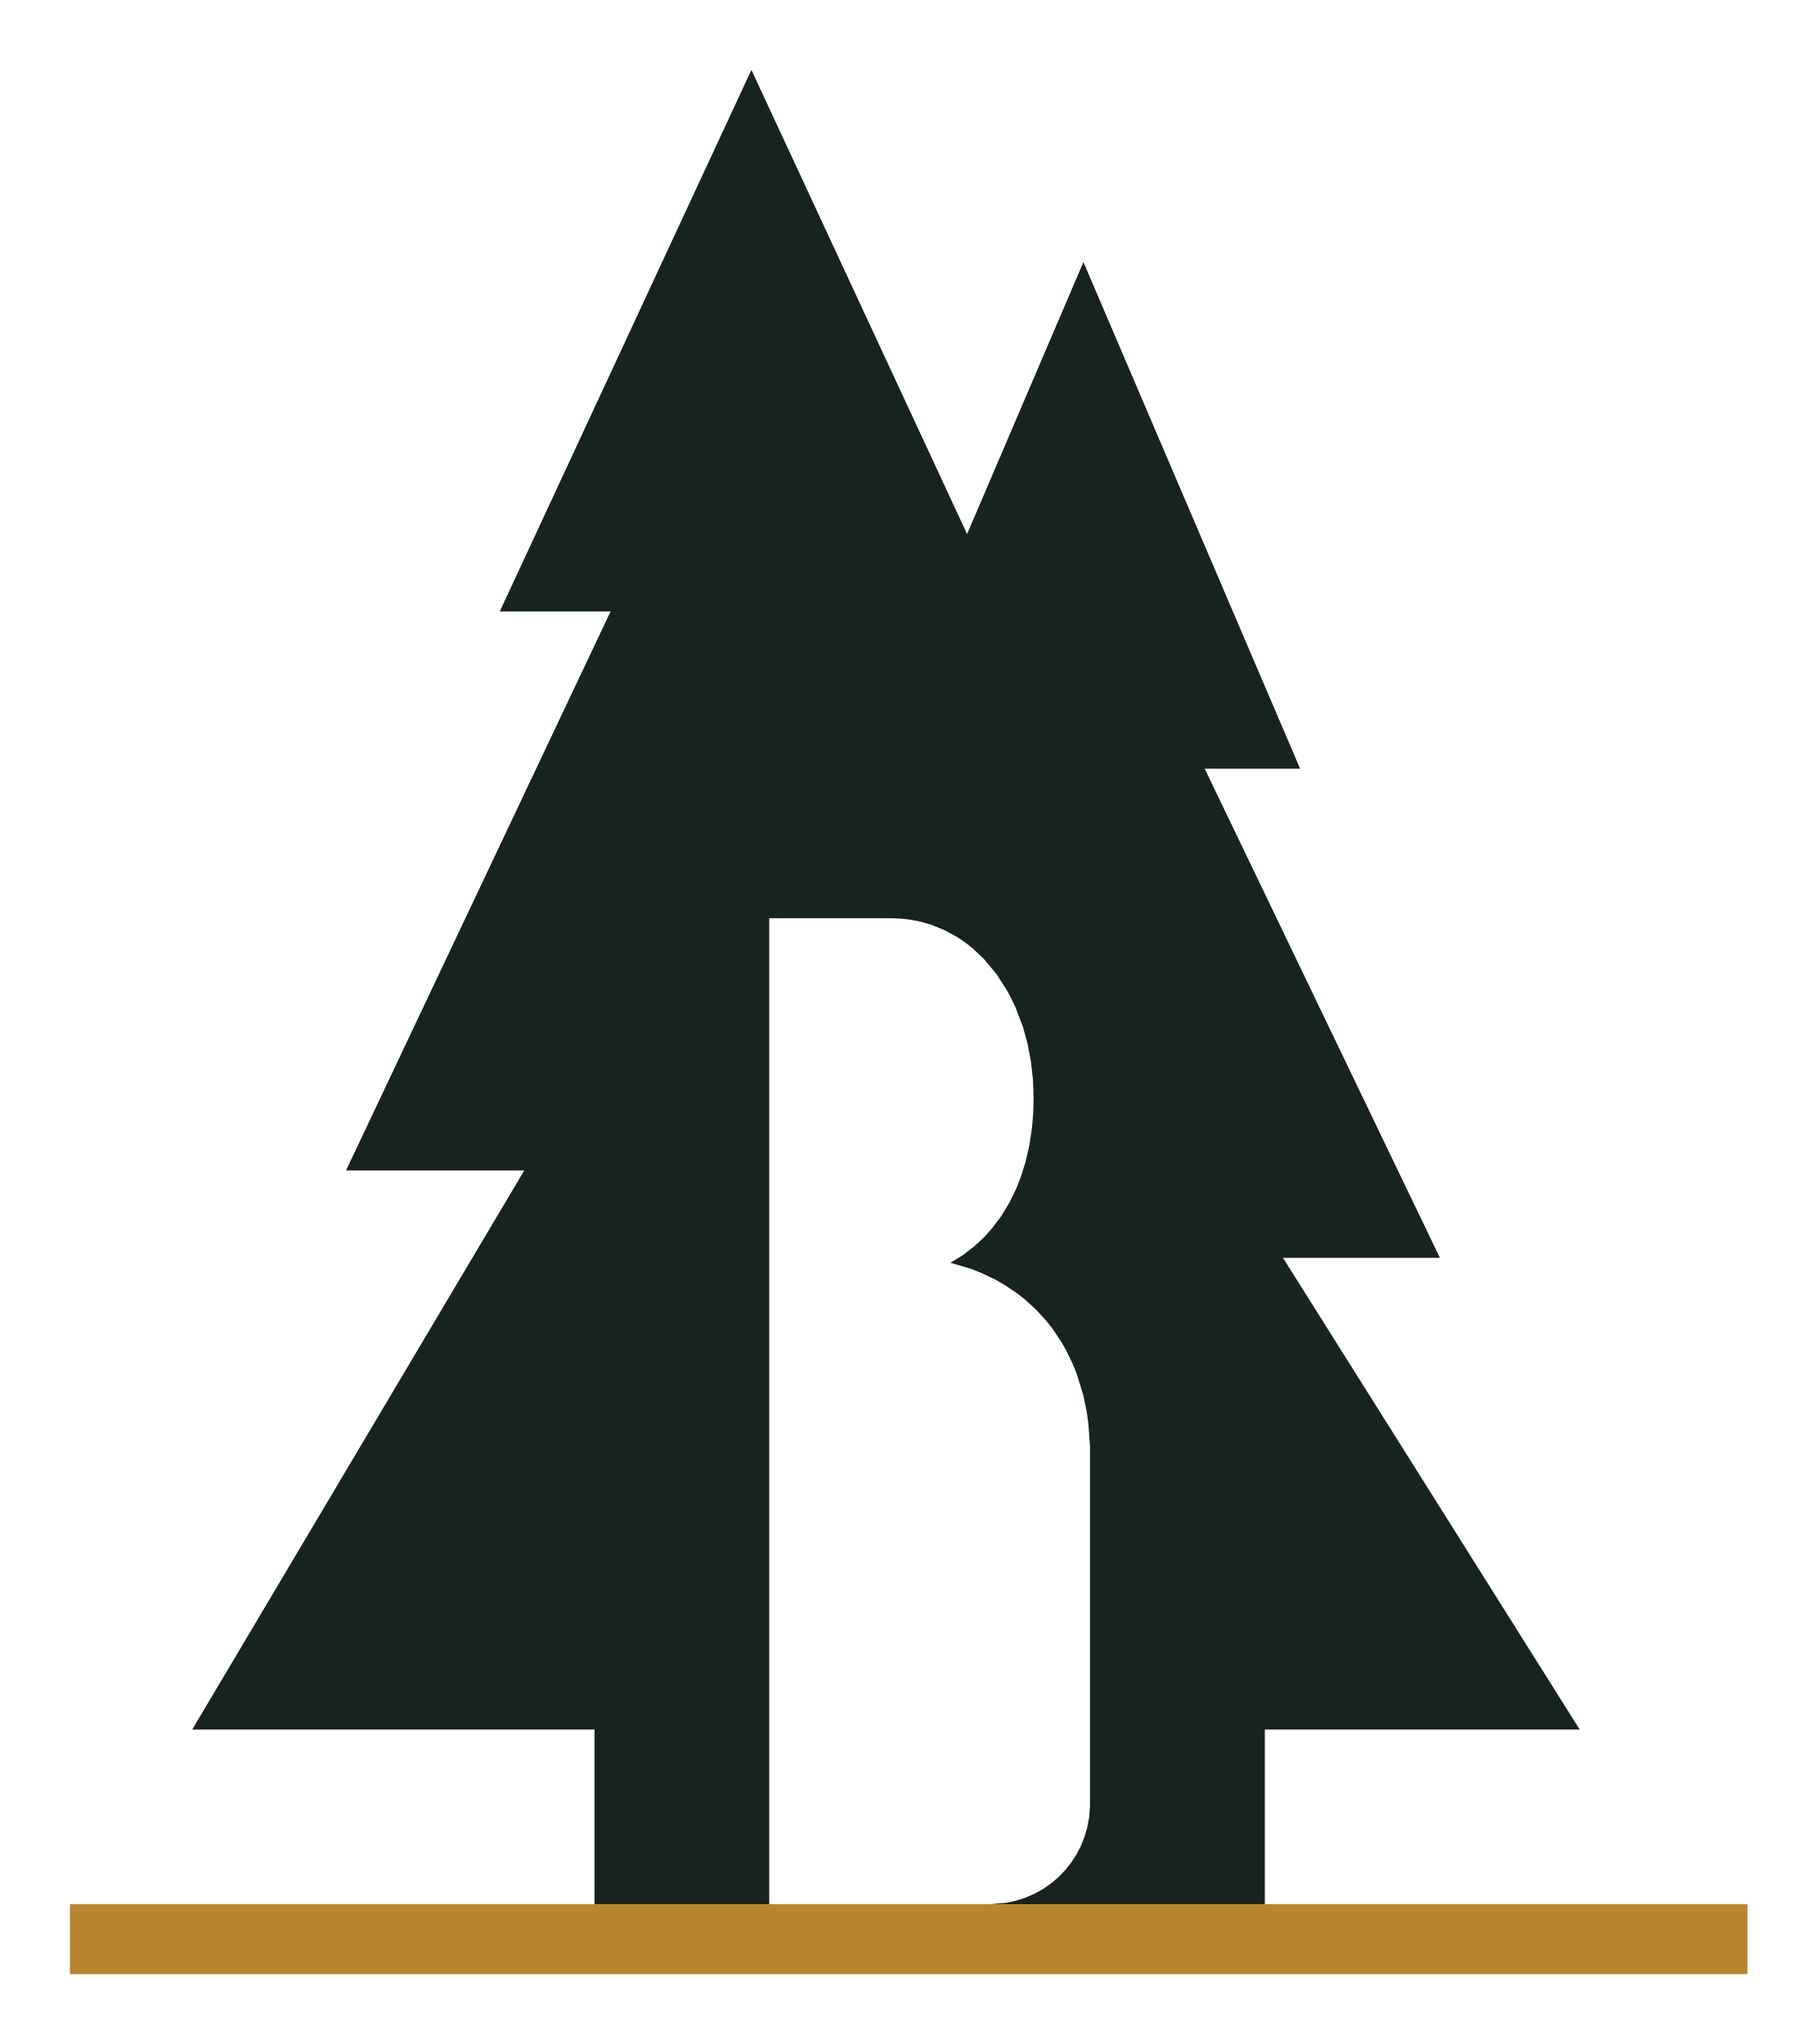
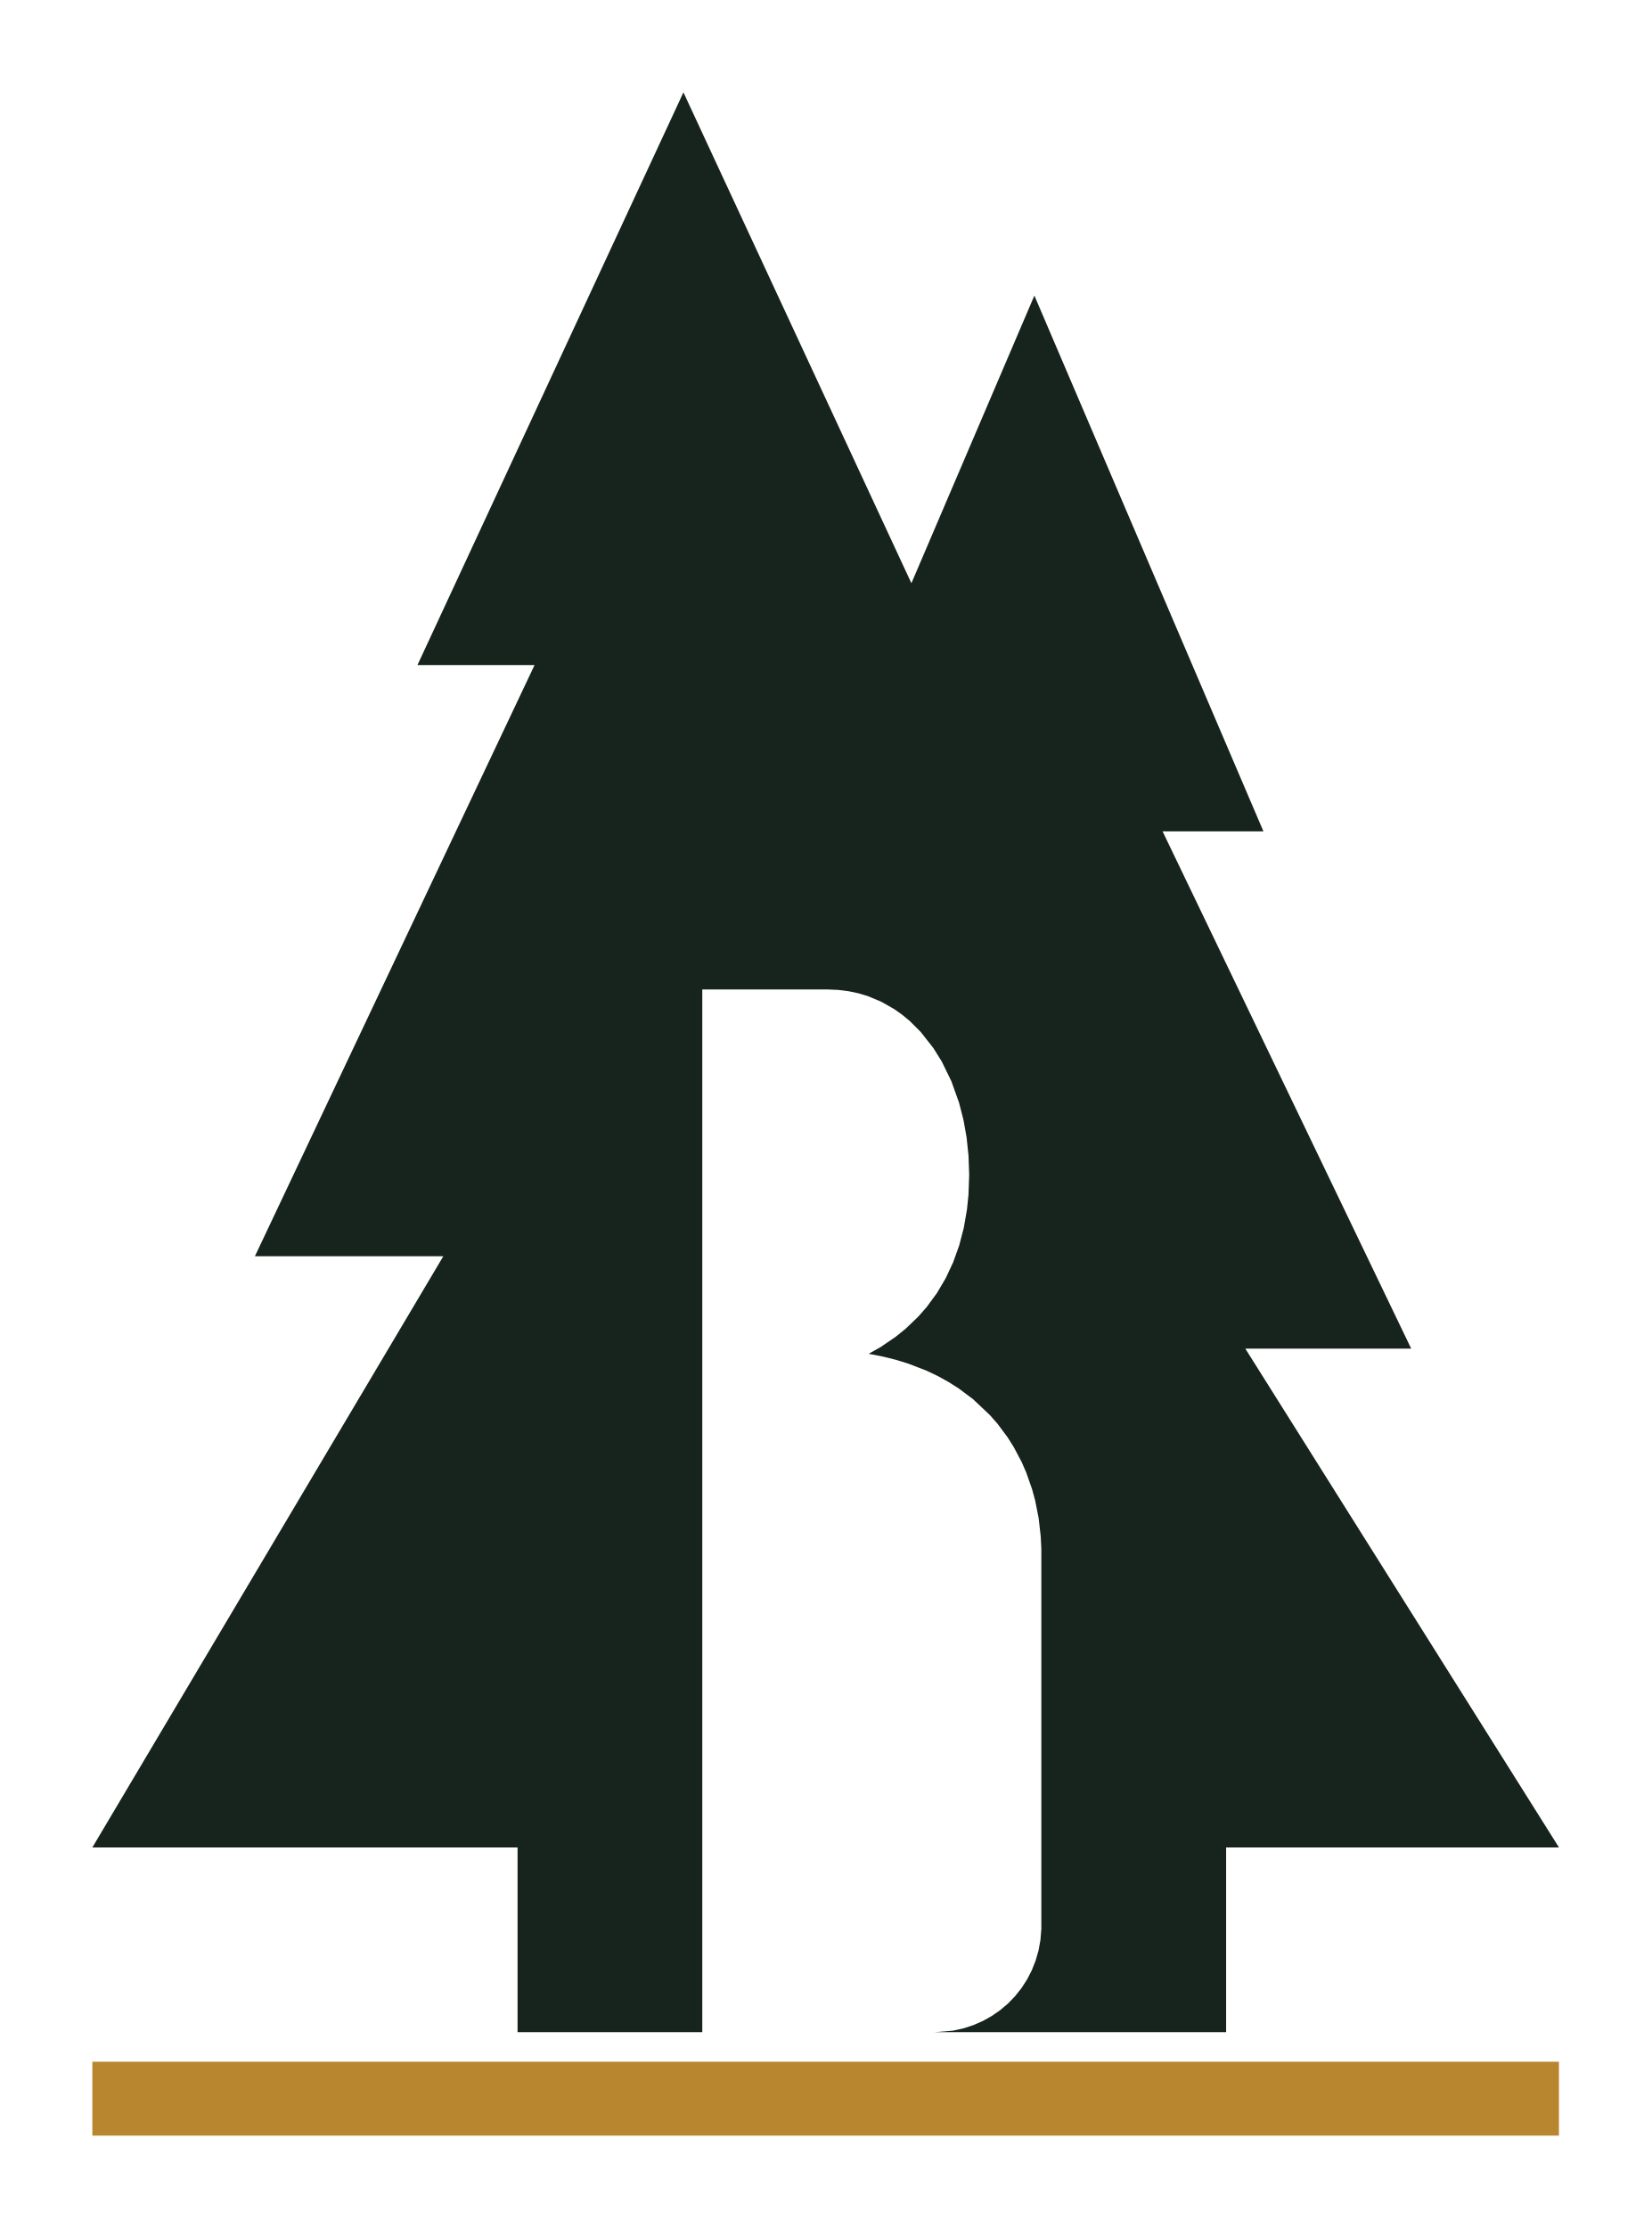
- <svg xmlns="http://www.w3.org/2000/svg" viewBox="6 1.5 52 58.5" role="img" aria-label="Braveholt">
-   <path fill="#17241D" fill-rule="evenodd" d="M21.000 35.000 L11.500 51.000 L23.010 51.000 L23.010 56.000 L28.010 56.000 L28.010 27.780 L31.495 27.780 L31.789 27.792 L32.075 27.826 L32.354 27.882 L32.624 27.960 L33.012 28.115 L33.379 28.313 L33.611 28.469 L33.832 28.643 L34.143 28.936 L34.516 29.383 L34.839 29.889 L35.046 30.304 L35.272 30.900 L35.402 31.376 L35.497 31.875 L35.555 32.394 L35.575 32.931 L35.564 33.345 L35.532 33.746 L35.457 34.257 L35.347 34.743 L35.203 35.201 L35.074 35.526 L34.874 35.933 L34.645 36.309 L34.387 36.653 L34.176 36.890 L33.873 37.175 L33.545 37.426 L33.195 37.640 L33.791 37.818 L34.074 37.930 L34.479 38.123 L34.735 38.269 L35.098 38.513 L35.326 38.691 L35.646 38.984 L35.938 39.303 L36.117 39.531 L36.361 39.895 L36.508 40.151 L36.702 40.555 L36.814 40.838 L36.996 41.433 L37.094 41.904 L37.141 42.229 L37.188 42.906 L37.188 53.210 L37.164 53.506 L37.112 53.792 L37.032 54.067 L36.928 54.329 L36.800 54.577 L36.649 54.810 L36.477 55.026 L36.285 55.225 L36.074 55.404 L35.846 55.562 L35.603 55.698 L35.345 55.810 L35.075 55.898 L34.793 55.960 L34.300 56.000 L42.190 56.000 L42.190 51.000 L51.200 51.000 L42.710 37.500 L47.200 37.500 L40.470 23.500 L43.200 23.500 L37.000 9.000 L33.671 16.785 L27.500 3.500 L20.300 19.000 L23.470 19.000 L15.900 35.000Z" />
-   <path fill="#B8862E" d="M8 56 H56 V58 H8Z" />
+ <svg xmlns="http://www.w3.org/2000/svg" viewBox="9.0 1.0 44.7 60.3" role="img" aria-label="Braveholt">
+   <path fill="#17241D" fill-rule="evenodd" d="M21.000 35.000 L11.500 51.000 L23.010 51.000 L23.010 56.000 L28.010 56.000 L28.010 27.780 L31.410 27.780 L31.693 27.792 L31.967 27.826 L32.233 27.882 L32.490 27.959 L32.858 28.113 L33.204 28.310 L33.422 28.464 L33.629 28.636 L33.919 28.925 L34.265 29.364 L34.493 29.730 L34.753 30.263 L34.960 30.842 L35.079 31.303 L35.165 31.784 L35.217 32.282 L35.235 32.795 L35.216 33.337 L35.176 33.729 L35.089 34.231 L34.964 34.710 L34.801 35.164 L34.600 35.593 L34.363 35.995 L34.088 36.370 L33.858 36.633 L33.519 36.958 L33.241 37.183 L32.840 37.456 L32.515 37.640 L32.890 37.713 L33.250 37.802 L33.594 37.909 L34.083 38.098 L34.389 38.244 L34.680 38.405 L34.955 38.580 L35.339 38.868 L35.795 39.298 L36.000 39.531 L36.277 39.903 L36.441 40.164 L36.658 40.574 L36.782 40.860 L36.938 41.305 L37.021 41.612 L37.115 42.086 L37.171 42.576 L37.188 42.911 L37.188 53.210 L37.164 53.506 L37.112 53.792 L37.032 54.067 L36.928 54.329 L36.800 54.577 L36.649 54.810 L36.477 55.026 L36.285 55.225 L36.074 55.404 L35.846 55.562 L35.603 55.698 L35.345 55.810 L35.075 55.898 L34.793 55.960 L34.300 56.000 L42.190 56.000 L42.190 51.000 L51.200 51.000 L42.710 37.500 L47.200 37.500 L40.470 23.500 L43.200 23.500 L37.000 9.000 L33.671 16.785 L27.500 3.500 L20.300 19.000 L23.470 19.000 L15.900 35.000Z" />
+   <path fill="#B8862E" d="M11.5 56.8 H51.2 V58.8 H11.5Z" />
</svg>
